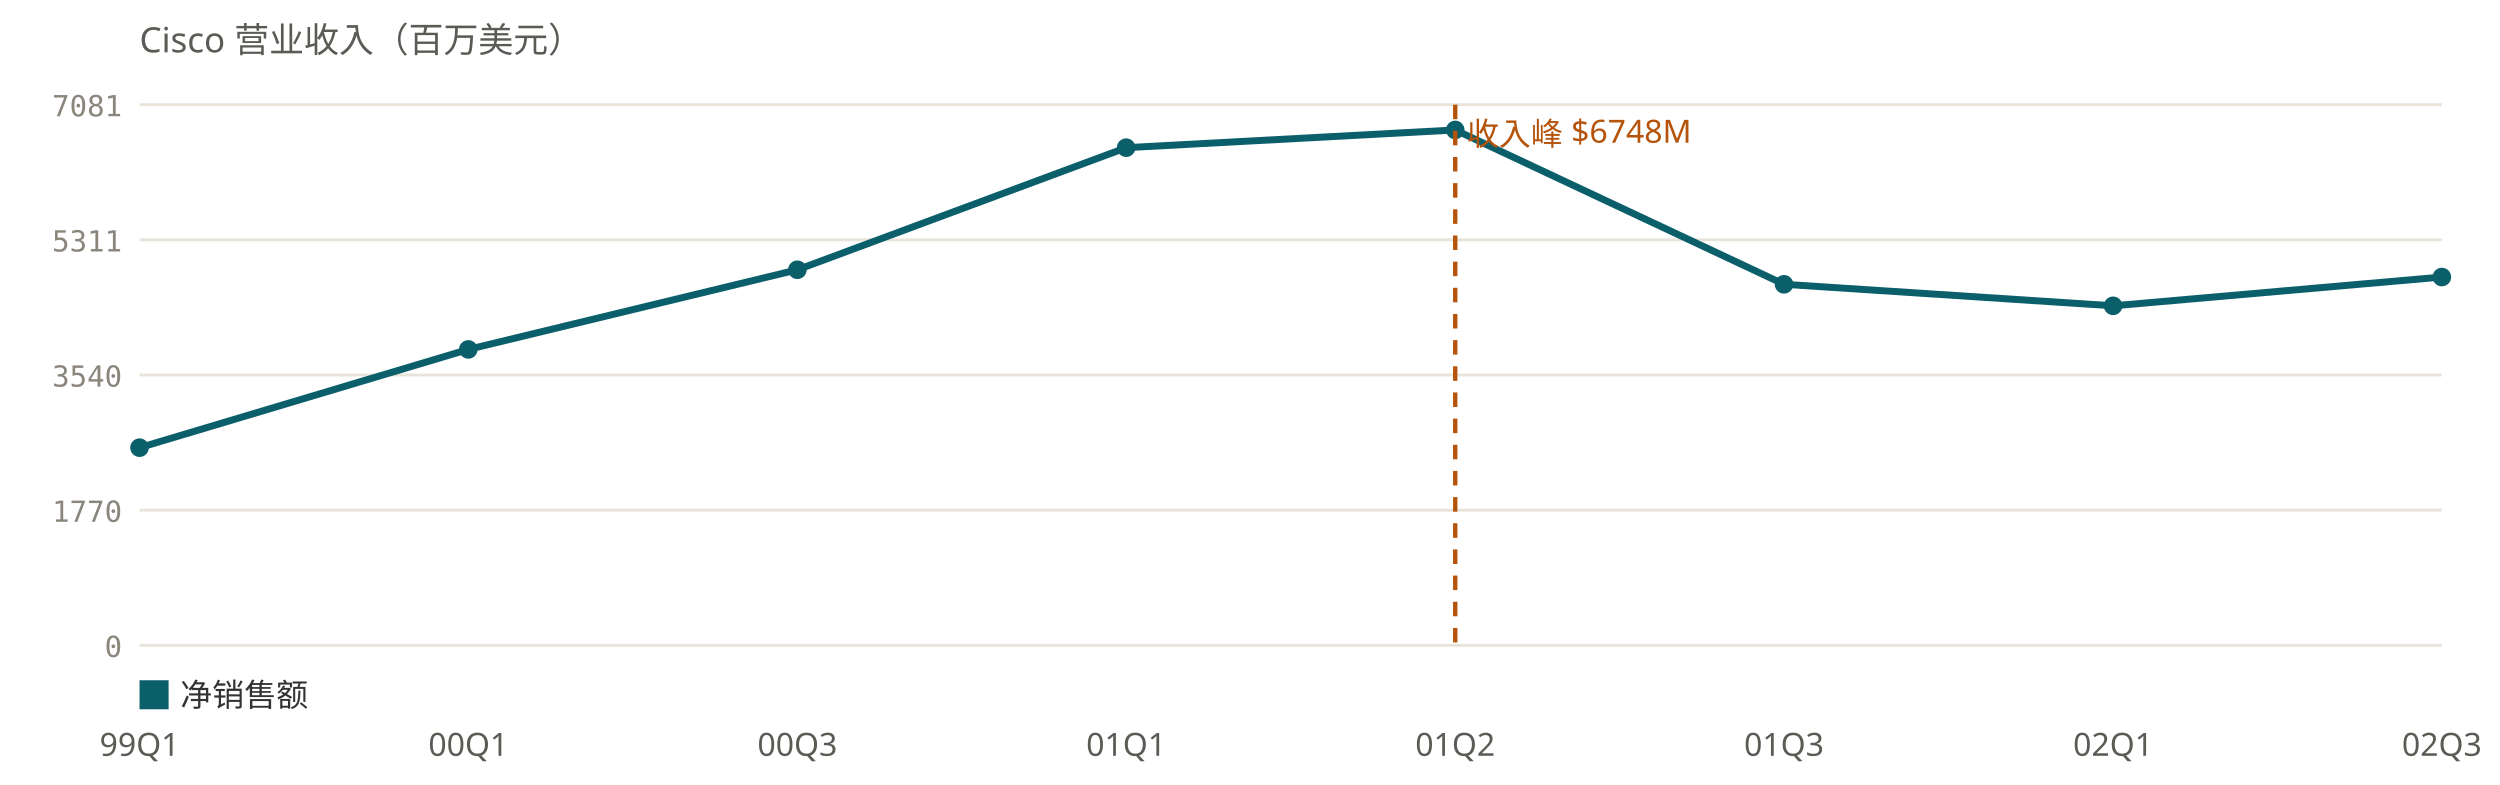
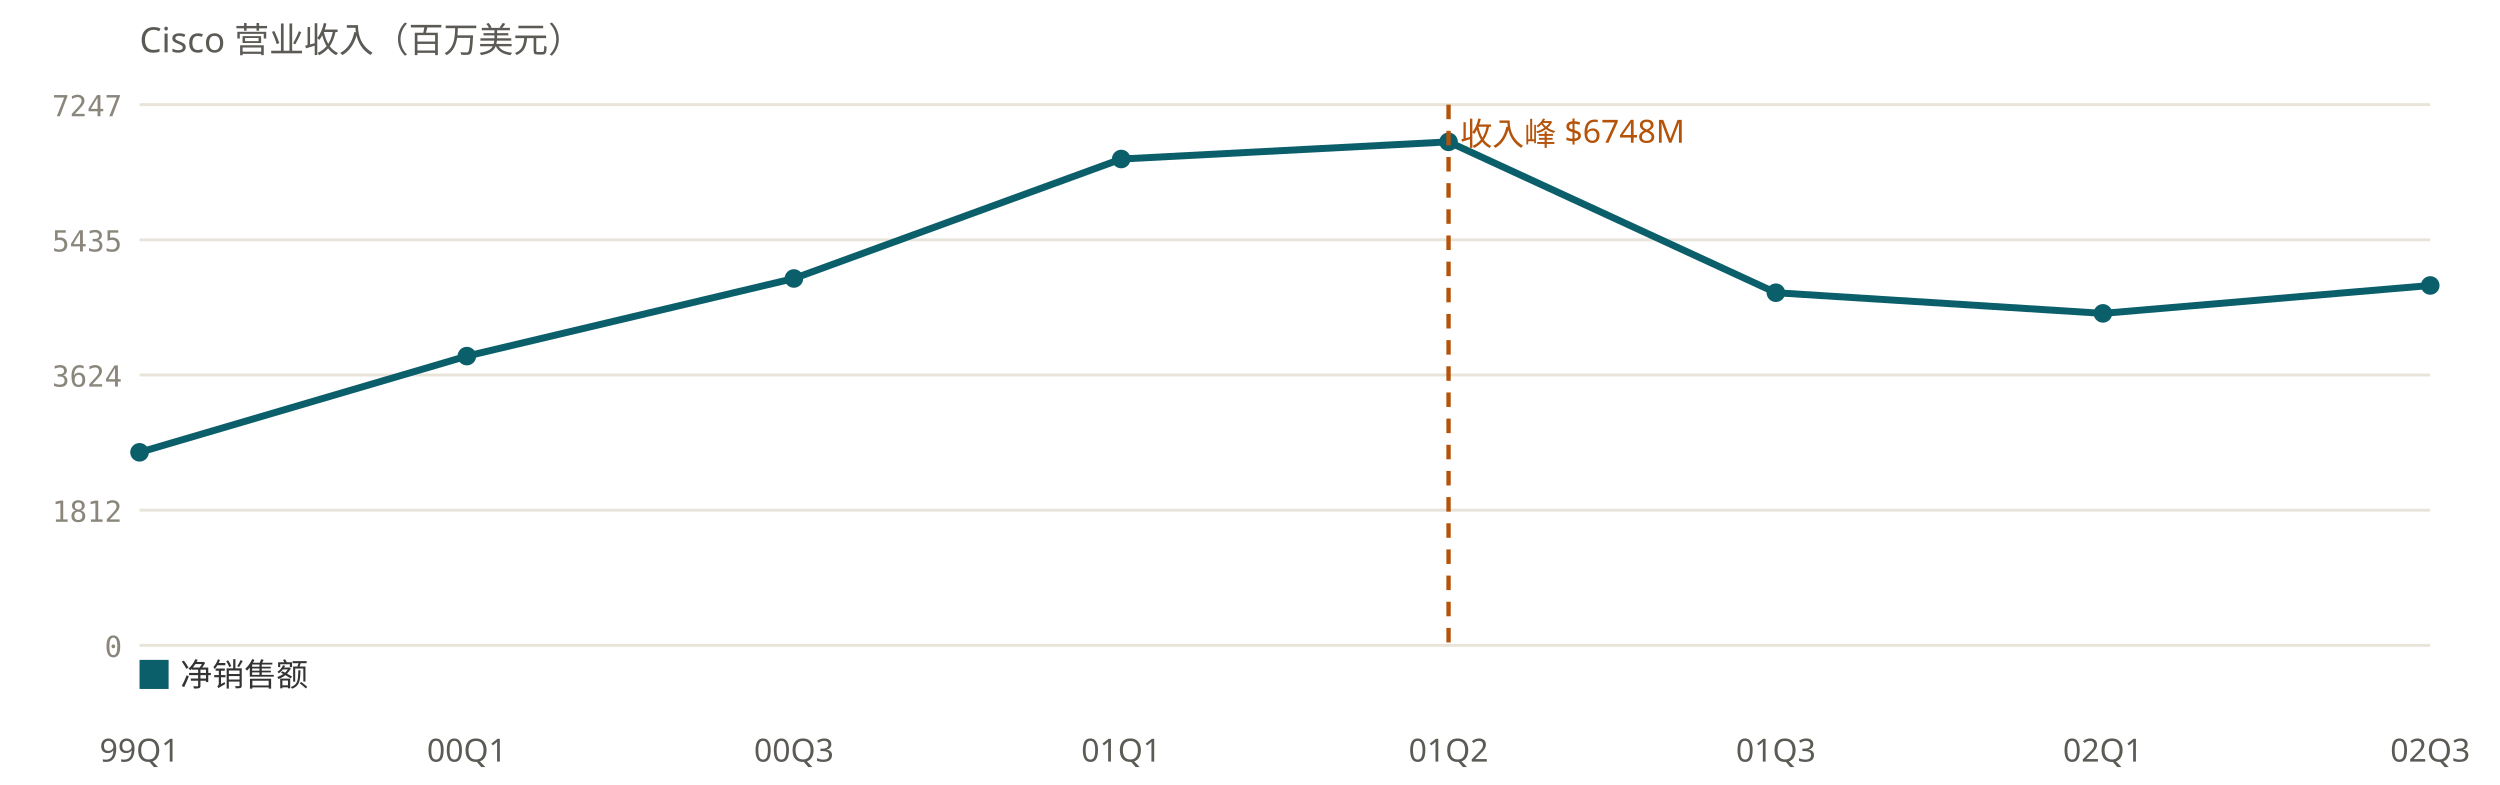
- <svg xmlns="http://www.w3.org/2000/svg" viewBox="0 0 860 270" role="img">
+ <svg xmlns="http://www.w3.org/2000/svg" viewBox="0 0 860 270" role="img" preserveAspectRatio="xMidYMid meet">
  <text x="48" y="18" fill="#5c5a55" font-size="12" font-family="sans-serif">Cisco 营业收入（百万美元）</text>
-   <line x1="48" y1="36.0" x2="840" y2="36.0" stroke="#e8e4da" stroke-width="1" />
-   <text x="42" y="40.0" text-anchor="end" fill="#8a867c" font-size="10" font-family="monospace">7081</text>
-   <line x1="48" y1="82.5" x2="840" y2="82.5" stroke="#e8e4da" stroke-width="1" />
-   <text x="42" y="86.5" text-anchor="end" fill="#8a867c" font-size="10" font-family="monospace">5311</text>
-   <line x1="48" y1="129.0" x2="840" y2="129.0" stroke="#e8e4da" stroke-width="1" />
-   <text x="42" y="133.0" text-anchor="end" fill="#8a867c" font-size="10" font-family="monospace">3540</text>
-   <line x1="48" y1="175.5" x2="840" y2="175.5" stroke="#e8e4da" stroke-width="1" />
-   <text x="42" y="179.5" text-anchor="end" fill="#8a867c" font-size="10" font-family="monospace">1770</text>
-   <line x1="48" y1="222.0" x2="840" y2="222.0" stroke="#e8e4da" stroke-width="1" />
+   <line x1="48" y1="36.0" x2="836" y2="36.0" stroke="#e8e4da" stroke-width="1" />
+   <text x="42" y="40.0" text-anchor="end" fill="#8a867c" font-size="10" font-family="monospace">7247</text>
+   <line x1="48" y1="82.5" x2="836" y2="82.5" stroke="#e8e4da" stroke-width="1" />
+   <text x="42" y="86.5" text-anchor="end" fill="#8a867c" font-size="10" font-family="monospace">5435</text>
+   <line x1="48" y1="129.0" x2="836" y2="129.0" stroke="#e8e4da" stroke-width="1" />
+   <text x="42" y="133.0" text-anchor="end" fill="#8a867c" font-size="10" font-family="monospace">3624</text>
+   <line x1="48" y1="175.5" x2="836" y2="175.5" stroke="#e8e4da" stroke-width="1" />
+   <text x="42" y="179.5" text-anchor="end" fill="#8a867c" font-size="10" font-family="monospace">1812</text>
+   <line x1="48" y1="222.0" x2="836" y2="222.0" stroke="#e8e4da" stroke-width="1" />
  <text x="42" y="226.0" text-anchor="end" fill="#8a867c" font-size="10" font-family="monospace">0</text>
-   <polyline fill="none" stroke="#0b5f6b" stroke-width="2.4" points="48.0,154.0 161.1,120.2 274.3,92.8 387.4,50.8 500.6,44.7 613.7,97.8 726.9,105.2 840.0,95.3" />
-   <circle cx="48.0" cy="154.0" r="3.2" fill="#0b5f6b" />
-   <circle cx="161.1" cy="120.2" r="3.2" fill="#0b5f6b" />
-   <circle cx="274.3" cy="92.8" r="3.2" fill="#0b5f6b" />
-   <circle cx="387.4" cy="50.8" r="3.2" fill="#0b5f6b" />
-   <circle cx="500.6" cy="44.7" r="3.2" fill="#0b5f6b" />
-   <circle cx="613.7" cy="97.8" r="3.2" fill="#0b5f6b" />
-   <circle cx="726.9" cy="105.2" r="3.2" fill="#0b5f6b" />
-   <circle cx="840.0" cy="95.3" r="3.2" fill="#0b5f6b" />
-   <text x="48.0" y="260" text-anchor="middle" fill="#5c5a55" font-size="11" font-family="sans-serif">99Q1</text>
-   <text x="161.1" y="260" text-anchor="middle" fill="#5c5a55" font-size="11" font-family="sans-serif">00Q1</text>
-   <text x="274.3" y="260" text-anchor="middle" fill="#5c5a55" font-size="11" font-family="sans-serif">00Q3</text>
-   <text x="387.4" y="260" text-anchor="middle" fill="#5c5a55" font-size="11" font-family="sans-serif">01Q1</text>
-   <text x="500.6" y="260" text-anchor="middle" fill="#5c5a55" font-size="11" font-family="sans-serif">01Q2</text>
-   <text x="613.7" y="260" text-anchor="middle" fill="#5c5a55" font-size="11" font-family="sans-serif">01Q3</text>
-   <text x="726.9" y="260" text-anchor="middle" fill="#5c5a55" font-size="11" font-family="sans-serif">02Q1</text>
-   <text x="840.0" y="260" text-anchor="middle" fill="#5c5a55" font-size="11" font-family="sans-serif">02Q3</text>
-   <rect x="48" y="234" width="10" height="10" fill="#0b5f6b" />
-   <text x="62" y="243" fill="#333" font-size="11" font-family="sans-serif">净销售额</text>
-   <line x1="500.6" y1="36" x2="500.6" y2="222" stroke="#b45309" stroke-width="1.5" stroke-dasharray="5 4" />
-   <text x="504.6" y="50" fill="#b45309" font-size="11" font-family="sans-serif">收入峰 $6748M</text>
+   <polyline fill="none" stroke="#0b5f6b" stroke-width="2.4" points="48.0,155.6 160.6,122.5 273.1,95.8 385.7,54.7 498.3,48.8 610.9,100.7 723.4,107.8 836.0,98.2" />
+   <circle cx="48.0" cy="155.6" r="3.2" fill="#0b5f6b" />
+   <circle cx="160.6" cy="122.5" r="3.2" fill="#0b5f6b" />
+   <circle cx="273.1" cy="95.8" r="3.2" fill="#0b5f6b" />
+   <circle cx="385.7" cy="54.7" r="3.2" fill="#0b5f6b" />
+   <circle cx="498.3" cy="48.8" r="3.2" fill="#0b5f6b" />
+   <circle cx="610.9" cy="100.7" r="3.2" fill="#0b5f6b" />
+   <circle cx="723.4" cy="107.8" r="3.2" fill="#0b5f6b" />
+   <circle cx="836.0" cy="98.2" r="3.2" fill="#0b5f6b" />
+   <text x="48.0" y="262" text-anchor="middle" fill="#5c5a55" font-size="11" font-family="sans-serif">99Q1</text>
+   <text x="160.6" y="262" text-anchor="middle" fill="#5c5a55" font-size="11" font-family="sans-serif">00Q1</text>
+   <text x="273.1" y="262" text-anchor="middle" fill="#5c5a55" font-size="11" font-family="sans-serif">00Q3</text>
+   <text x="385.7" y="262" text-anchor="middle" fill="#5c5a55" font-size="11" font-family="sans-serif">01Q1</text>
+   <text x="498.3" y="262" text-anchor="middle" fill="#5c5a55" font-size="11" font-family="sans-serif">01Q2</text>
+   <text x="610.9" y="262" text-anchor="middle" fill="#5c5a55" font-size="11" font-family="sans-serif">01Q3</text>
+   <text x="723.4" y="262" text-anchor="middle" fill="#5c5a55" font-size="11" font-family="sans-serif">02Q1</text>
+   <text x="836.0" y="262" text-anchor="middle" fill="#5c5a55" font-size="11" font-family="sans-serif">02Q3</text>
+   <rect x="48" y="227" width="10" height="10" fill="#0b5f6b" />
+   <text x="62" y="236" fill="#333" font-size="11" font-family="sans-serif">净销售额</text>
+   <line x1="498.3" y1="36" x2="498.3" y2="222" stroke="#b45309" stroke-width="1.5" stroke-dasharray="5 4" />
+   <text x="502.3" y="50" fill="#b45309" font-size="11" font-family="sans-serif">收入峰 $6748M</text>
</svg>
